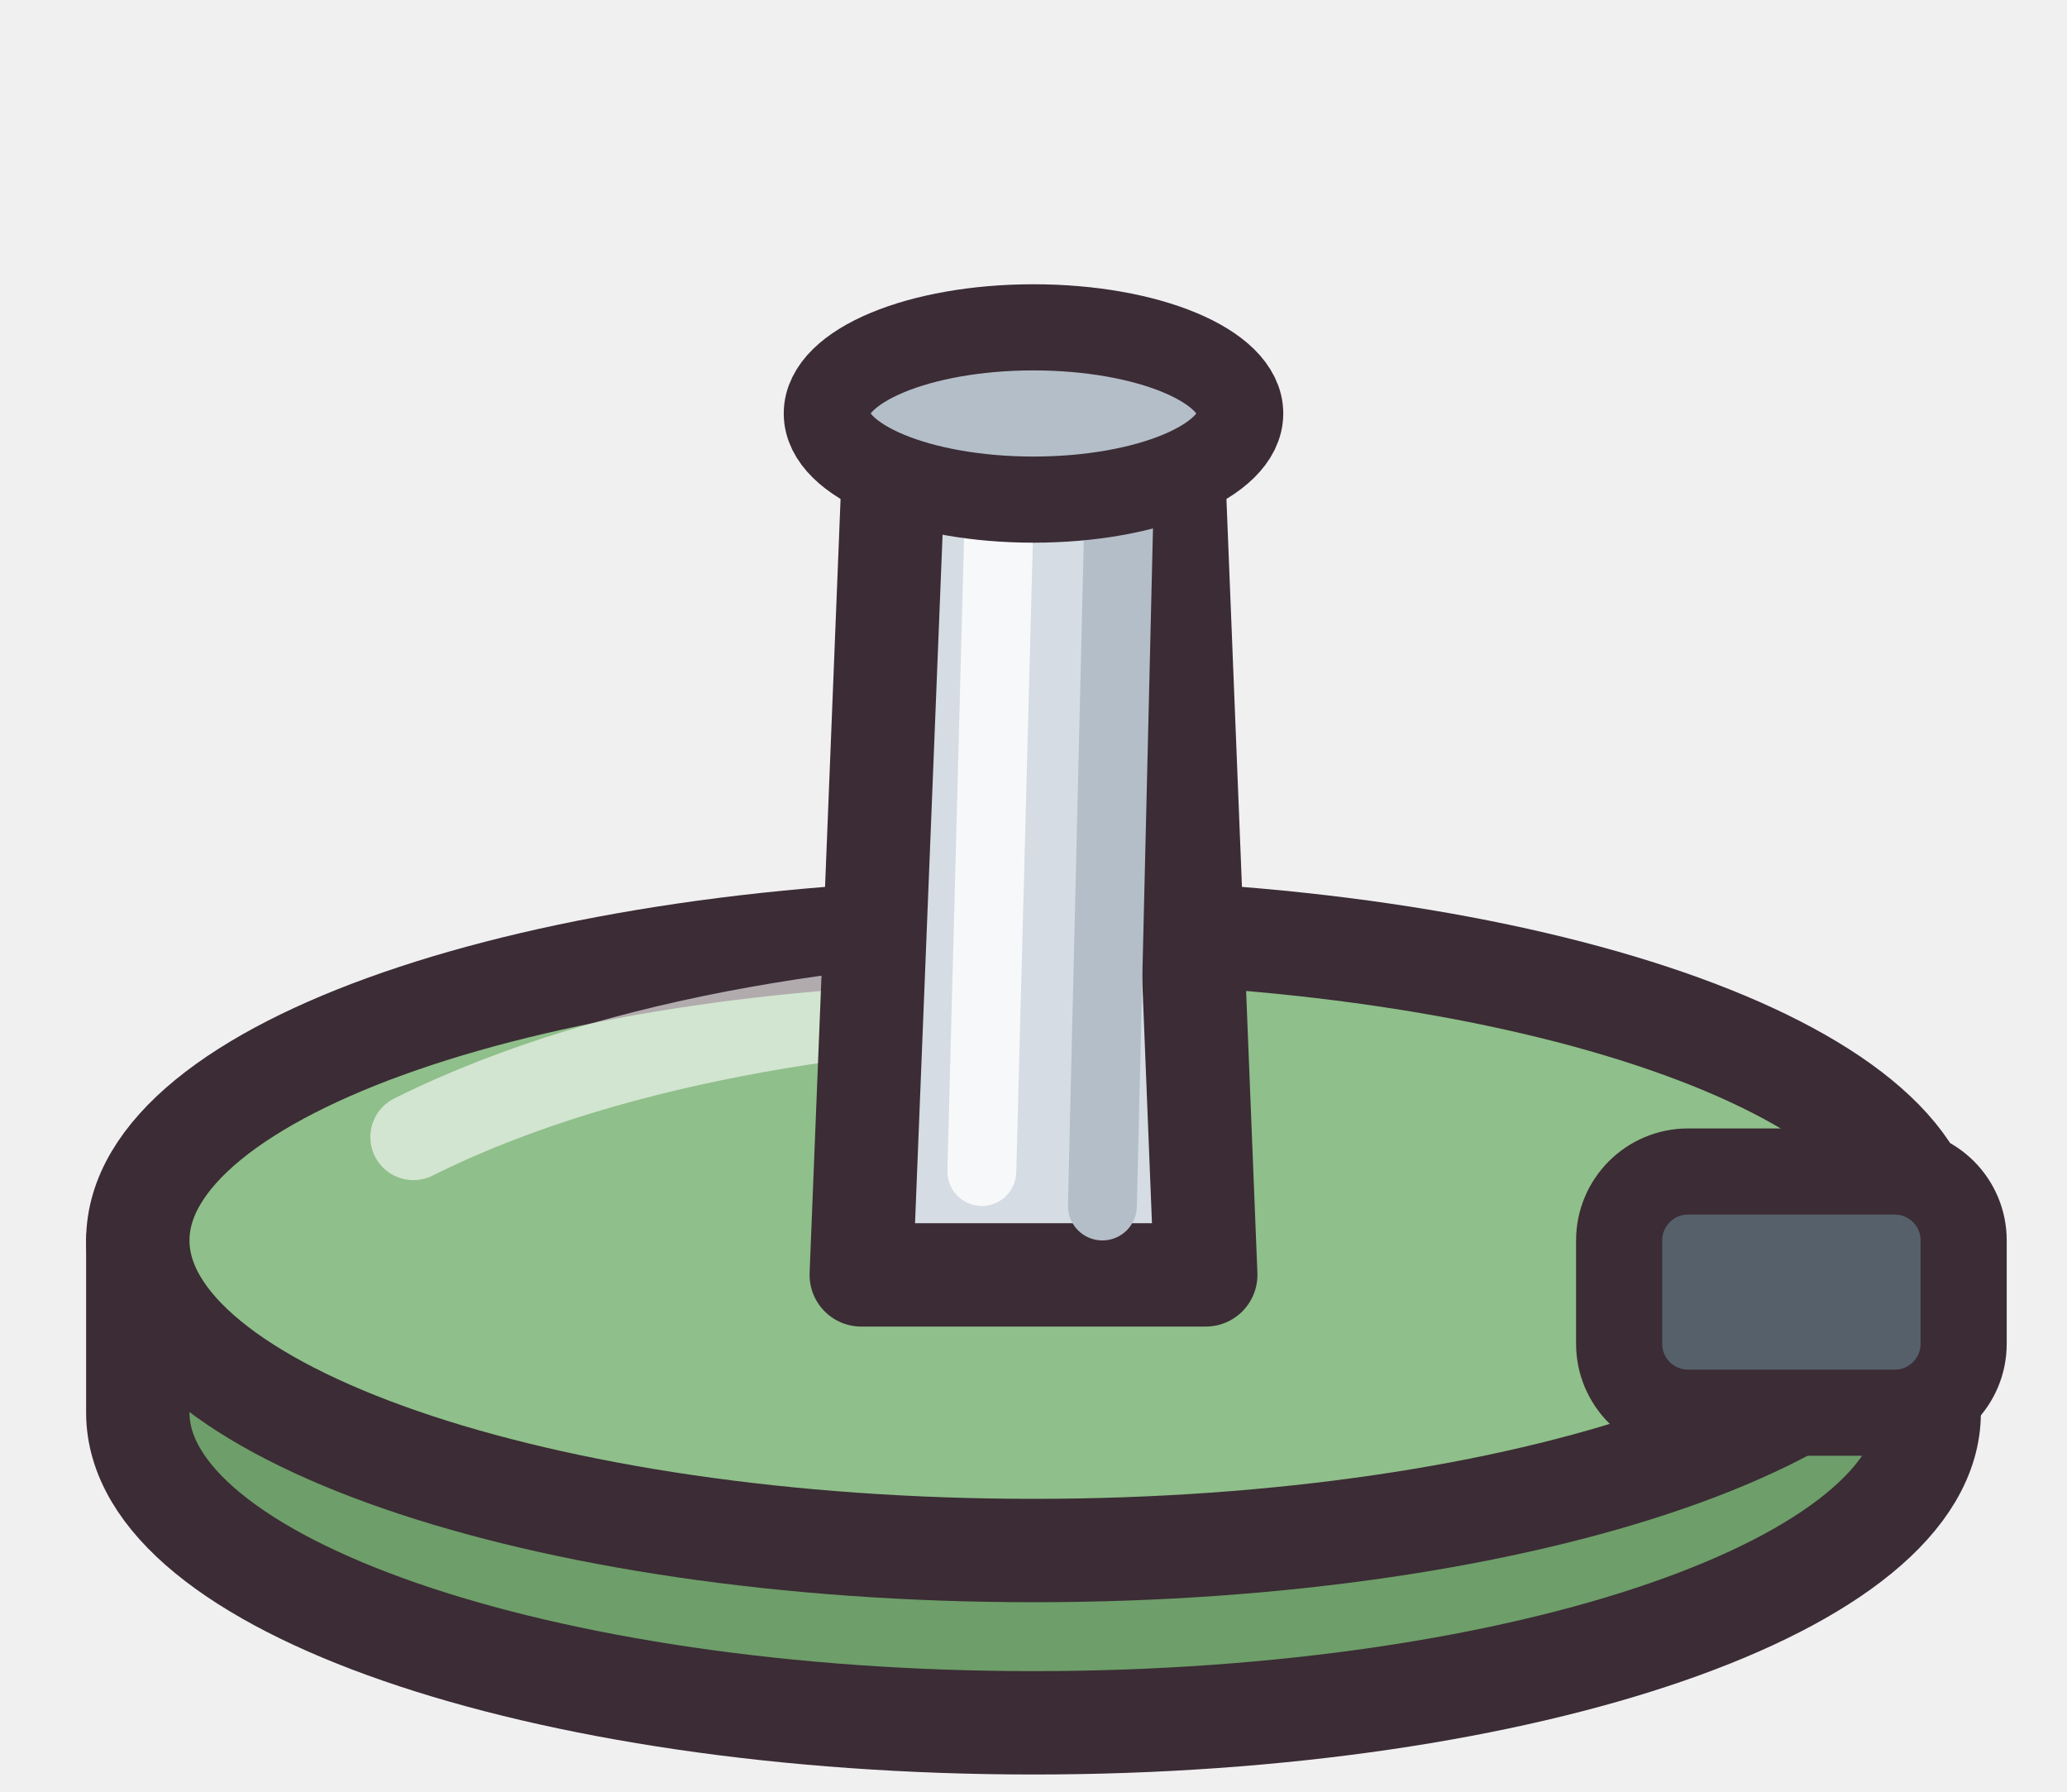
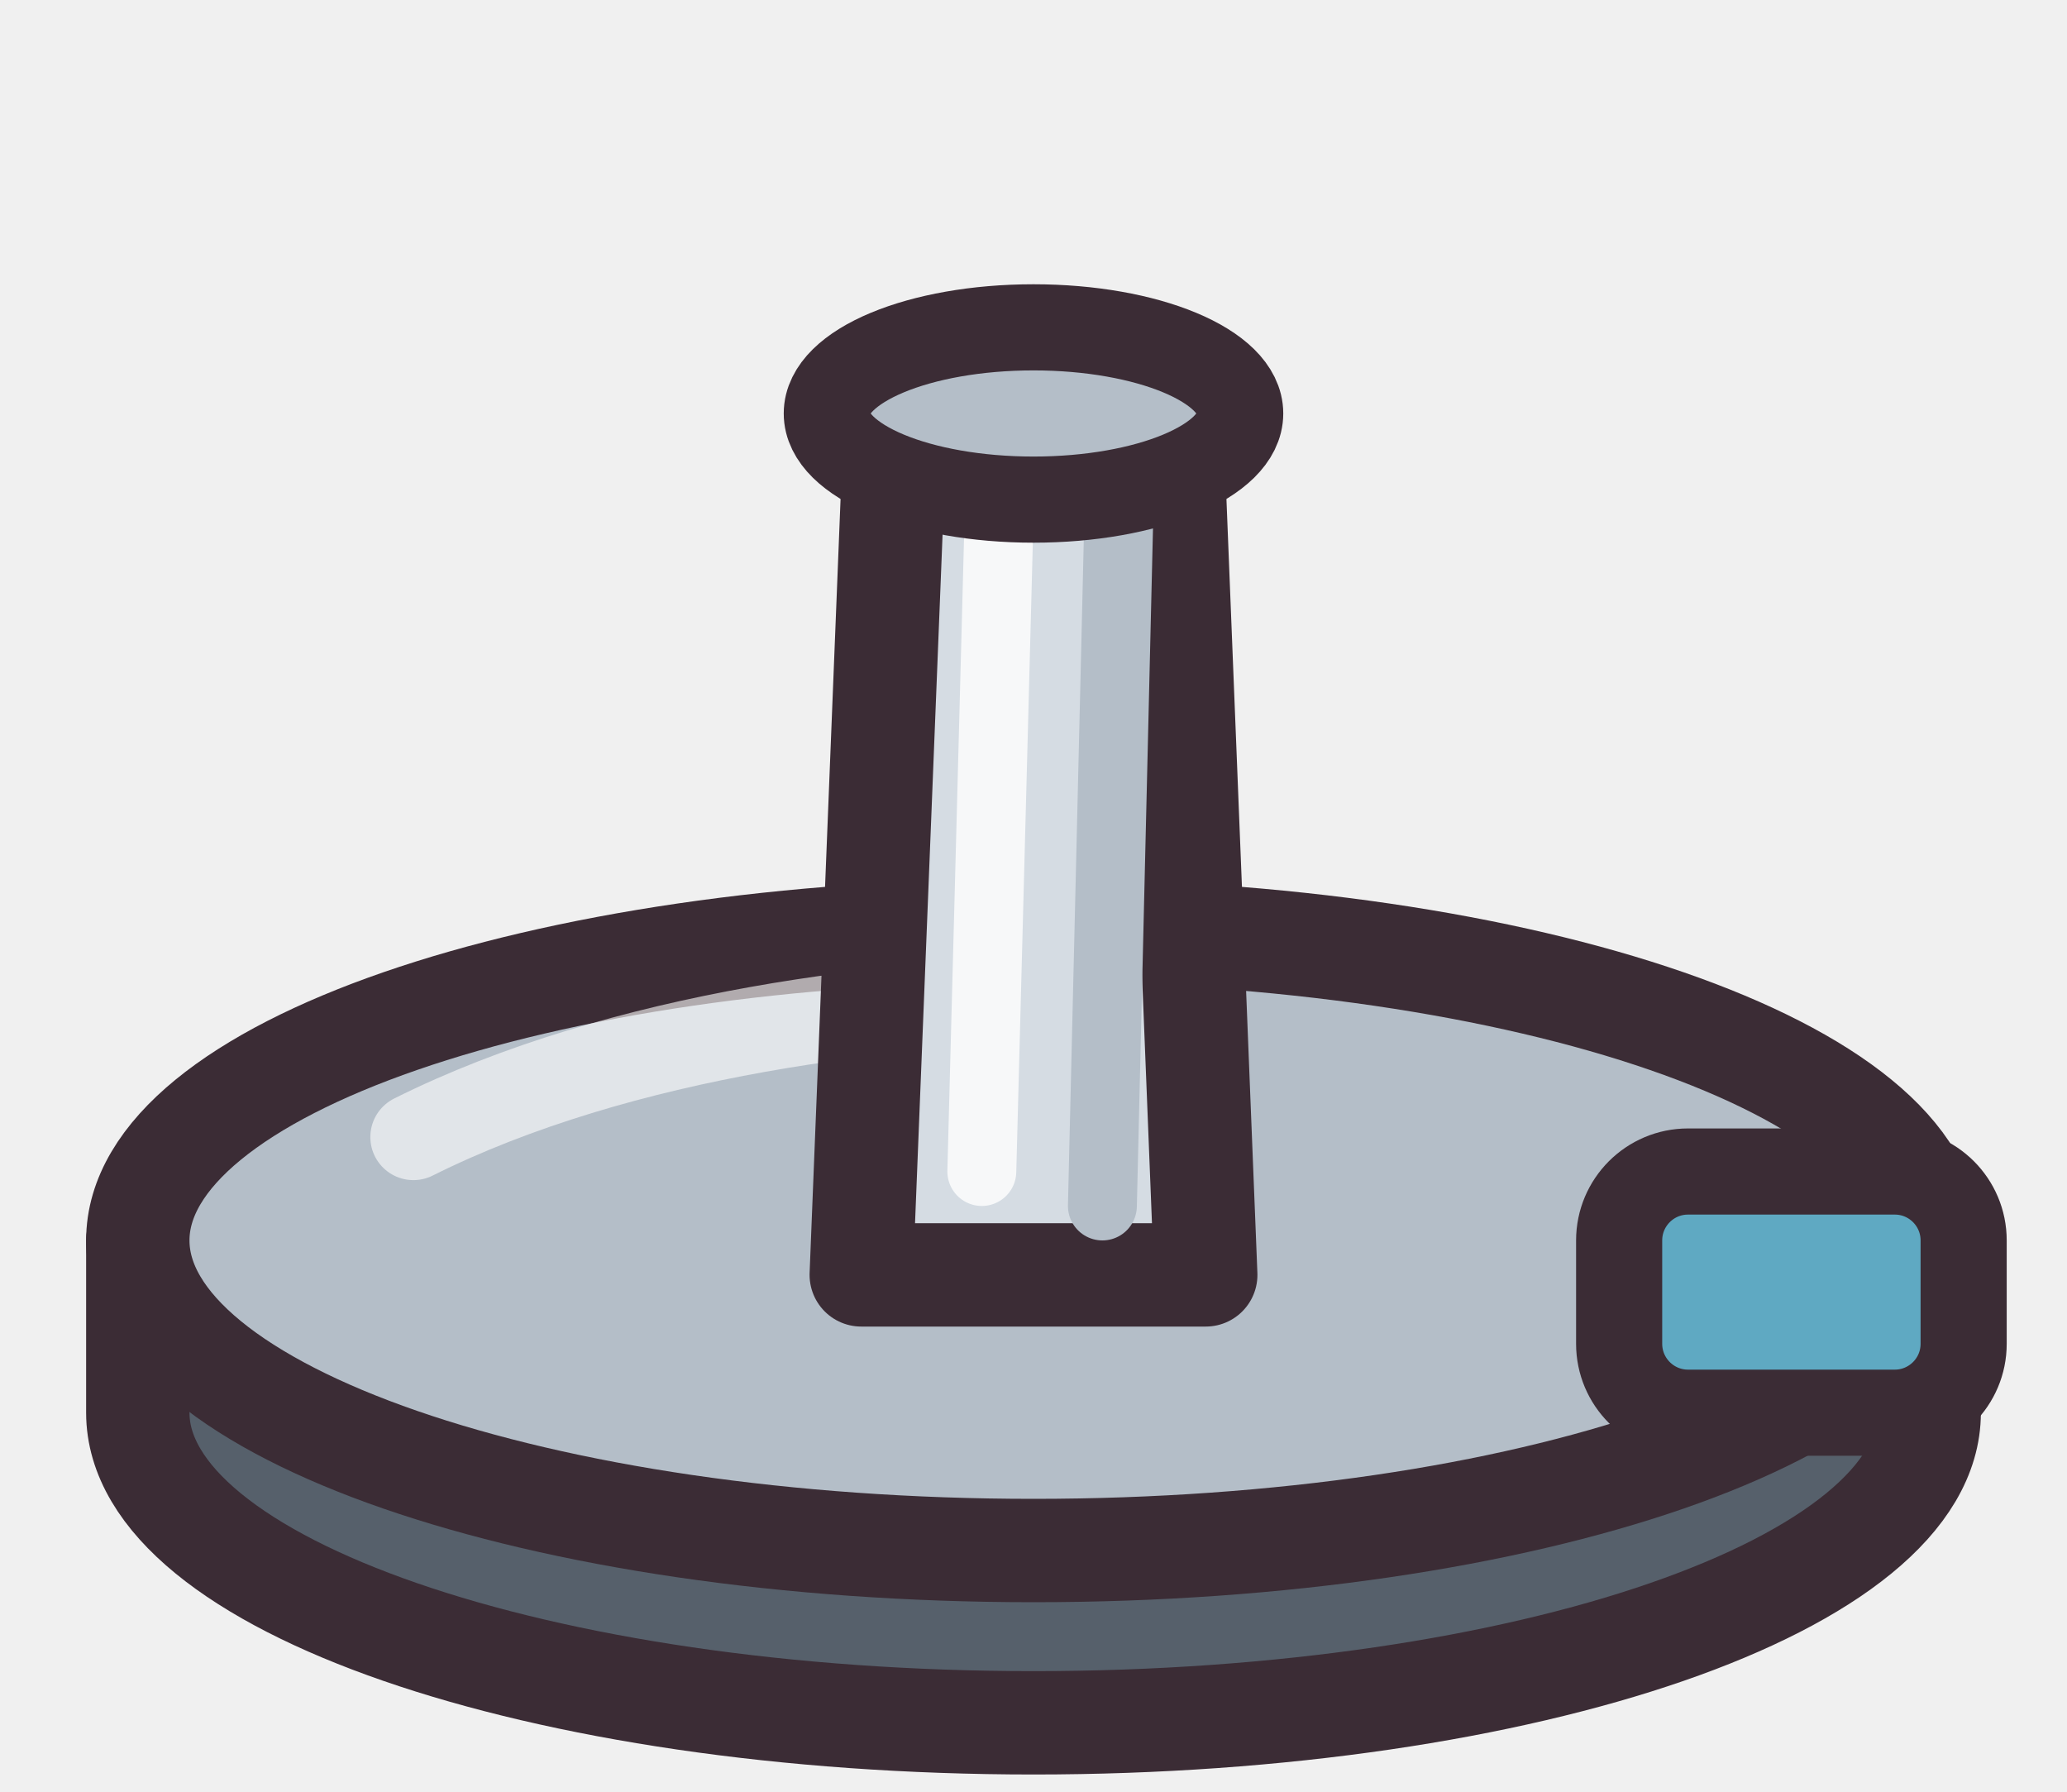
<svg xmlns="http://www.w3.org/2000/svg" width="60" height="52" viewBox="0 0 60 52">
-   <path d="M4 36 L4 41 A26 9 0 0 0 56 41 L56 36 Z" fill="#6E9E69" stroke="#3B2C35" stroke-width="3" stroke-linejoin="round" />
-   <ellipse cx="30" cy="36" rx="26" ry="9" fill="#8FBF8A" stroke="#3B2C35" stroke-width="3" />
+   <path d="M4 36 L4 41 A26 9 0 0 0 56 41 L56 36 Z" fill="#56606B" stroke="#3B2C35" stroke-width="3" stroke-linejoin="round" />
+   <ellipse cx="30" cy="36" rx="26" ry="9" fill="#B4BEC8" stroke="#3B2C35" stroke-width="3" />
  <path d="M12 33 C18 30 26 29 32 29" fill="none" stroke="#FFFFFF" stroke-width="2.5" stroke-linecap="round" opacity="0.6" />
-   <rect x="47" y="34" width="10" height="7" rx="2" fill="#56606B" stroke="#3B2C35" stroke-width="2.5" stroke-linejoin="round" />
+   <rect x="47" y="34" width="10" height="7" rx="2" fill="#5FA9C2" stroke="#3B2C35" stroke-width="2.5" stroke-linejoin="round" />
  <path d="M25 37 L26 12 L34 12 L35 37 Z" fill="#D5DCE3" stroke="#3B2C35" stroke-width="3" stroke-linejoin="round" />
  <path d="M28.5 34 L29 15" stroke="#FFFFFF" stroke-width="2" stroke-linecap="round" opacity="0.8" />
  <path d="M32 35 L32.5 14" stroke="#B4BEC8" stroke-width="2" stroke-linecap="round" />
  <ellipse cx="30" cy="12" rx="6" ry="2.5" fill="#B4BEC8" stroke="#3B2C35" stroke-width="2.5" />
</svg>
